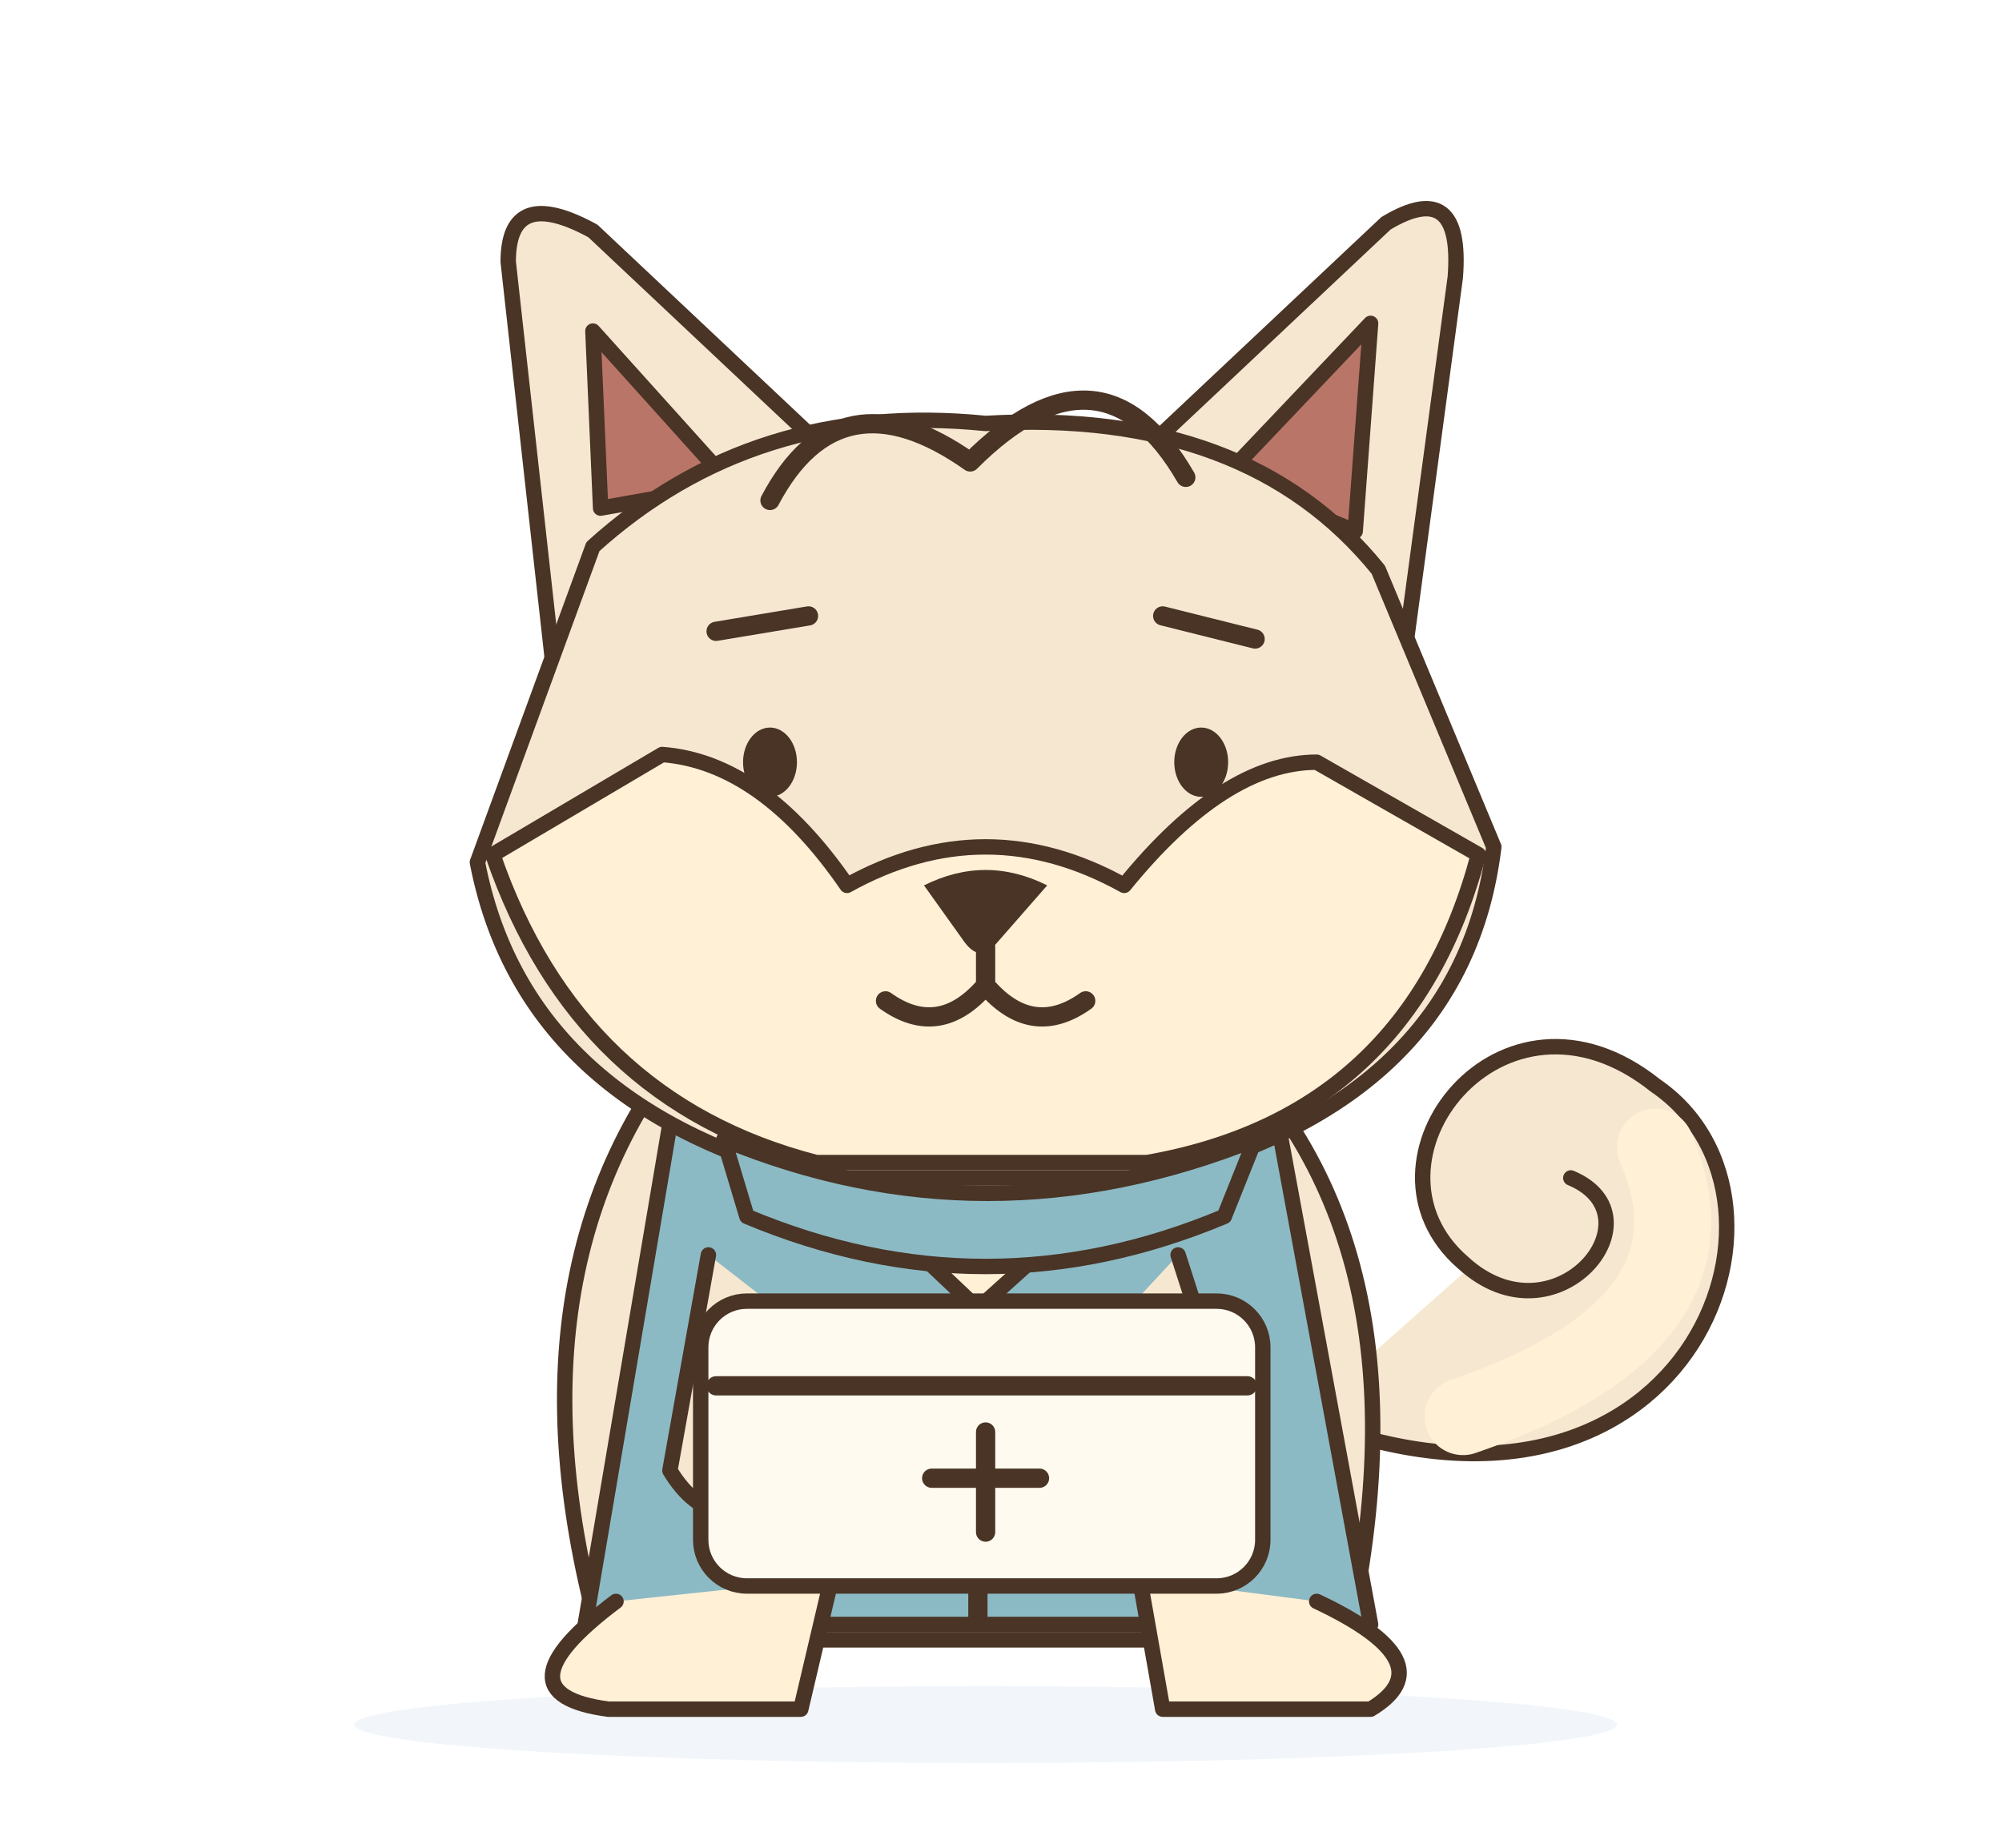
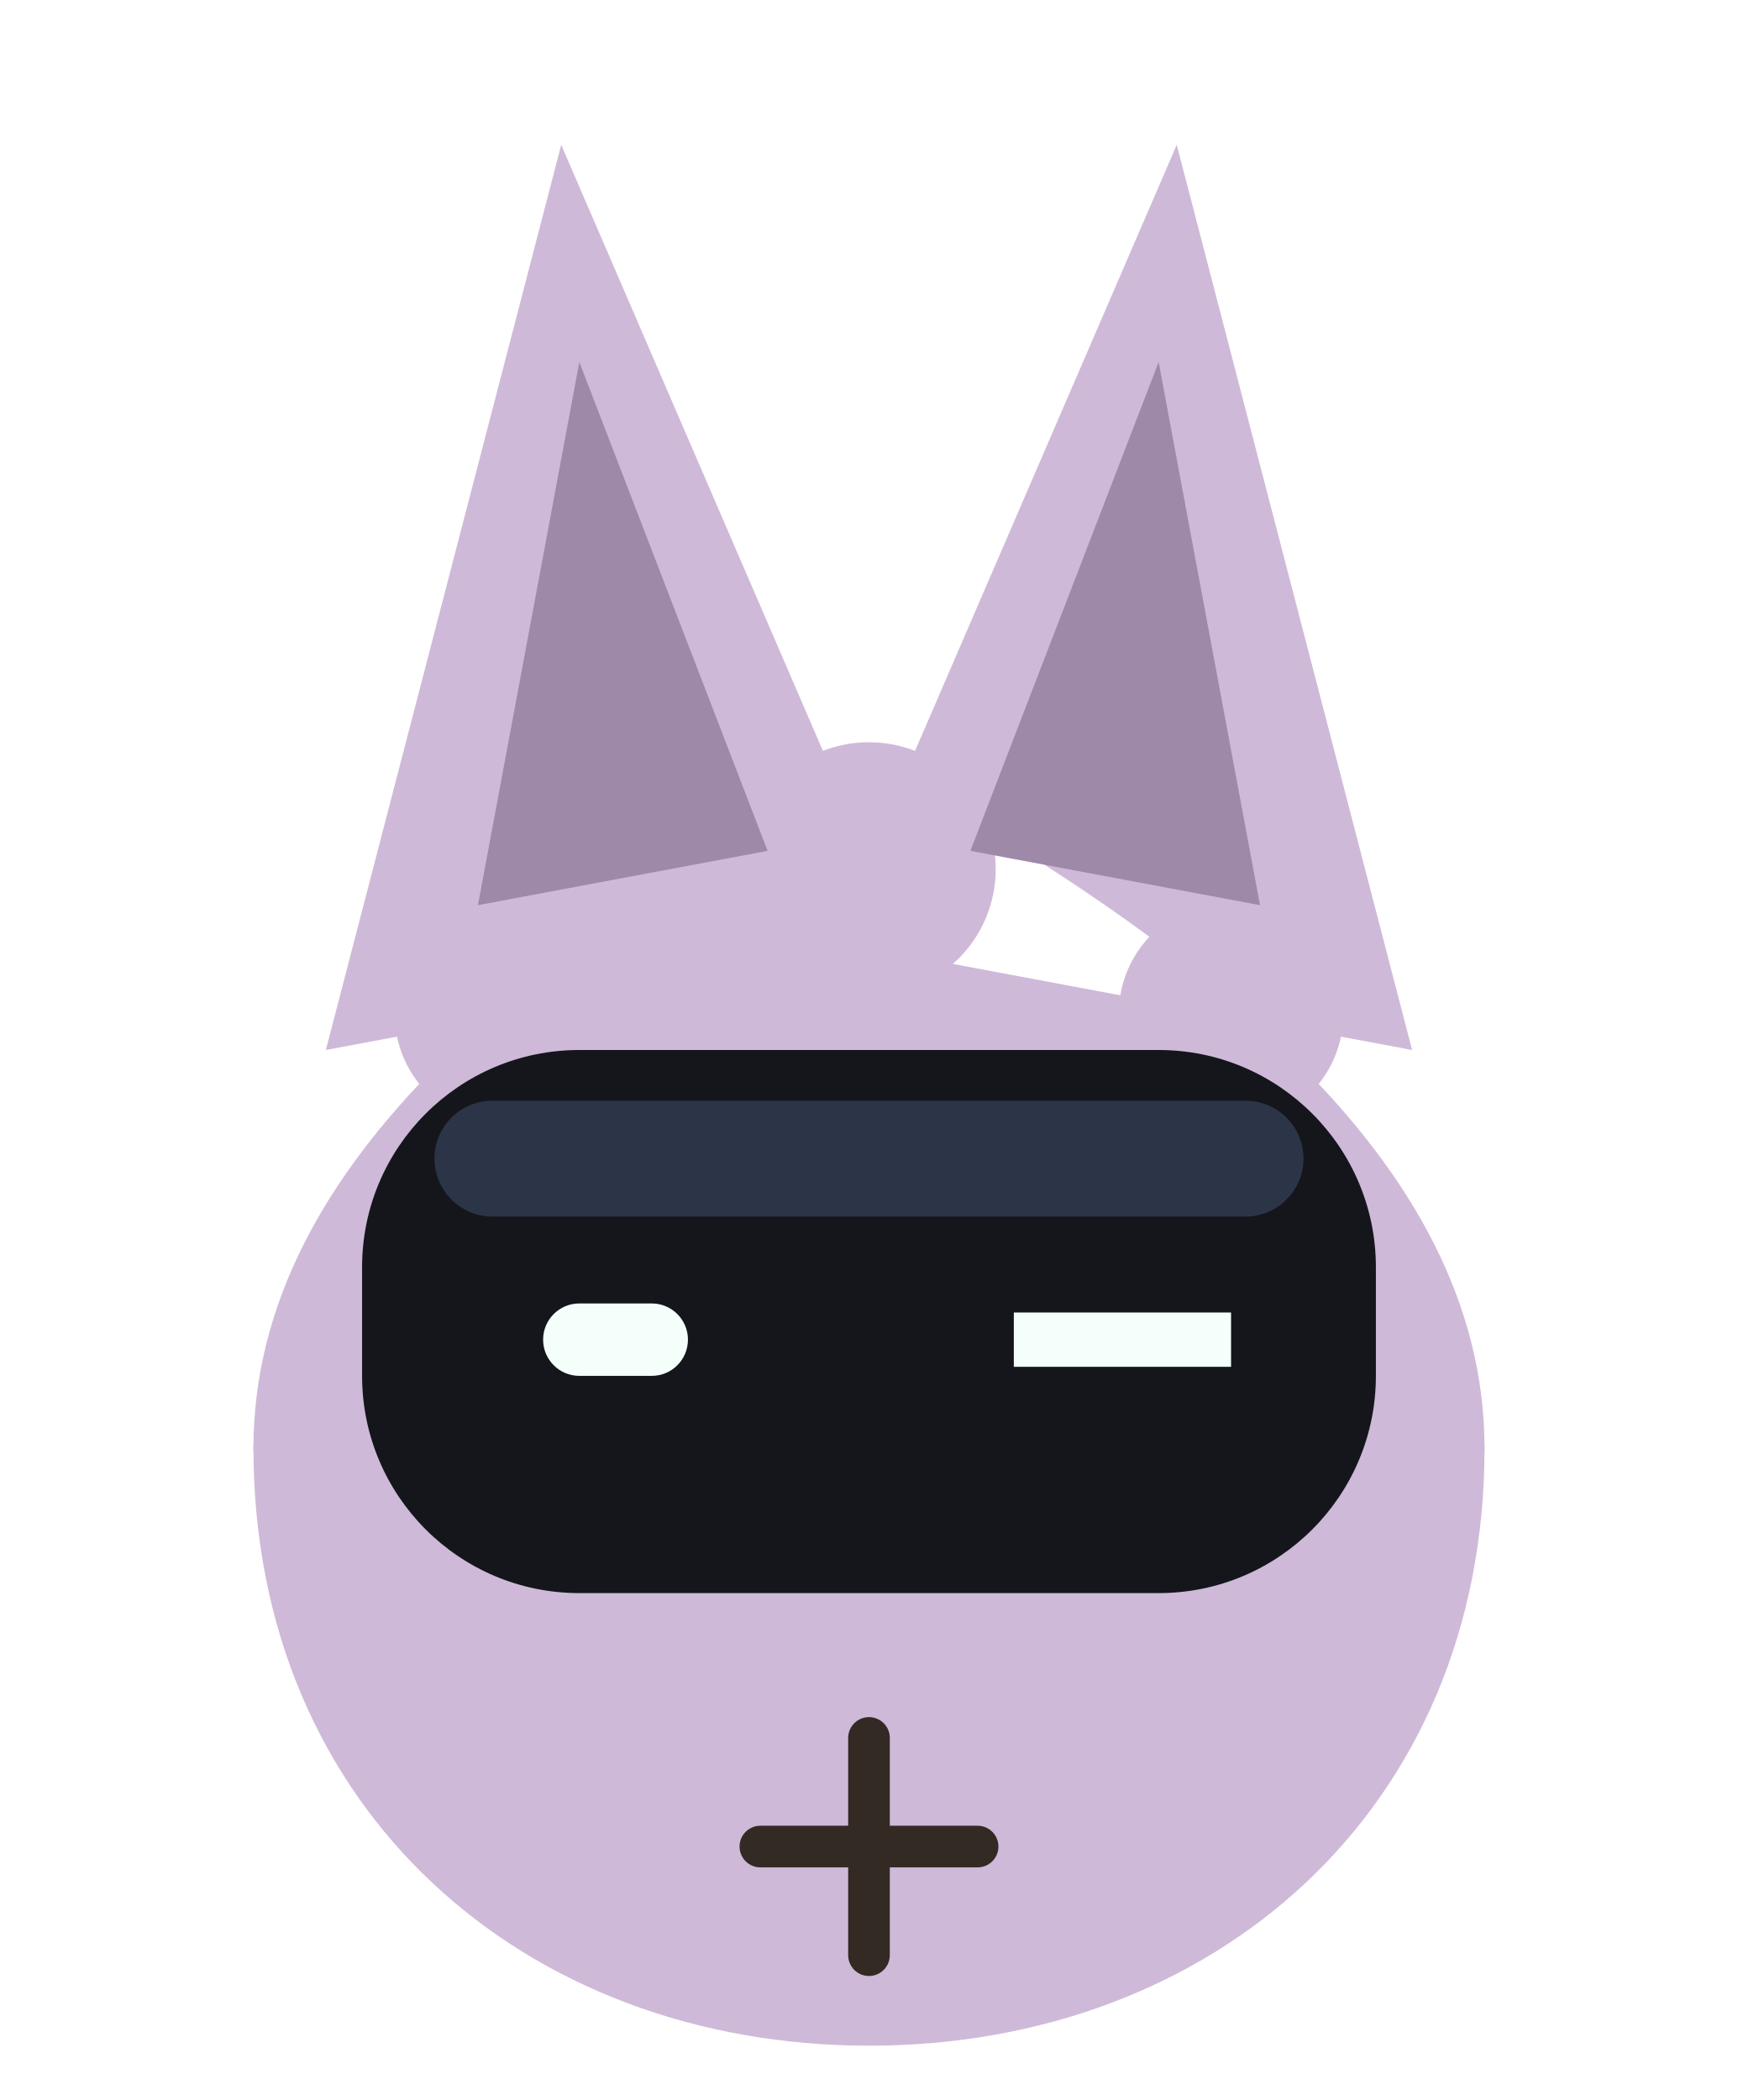
- <svg xmlns="http://www.w3.org/2000/svg" viewBox="0 0 260 240" fill="none" width="260" height="240">
-   <ellipse cx="128" cy="224" rx="82" ry="5" fill="#9cbce2" opacity=".13" />
-   <g>
-     <g stroke-linecap="round" stroke-linejoin="round" stroke-width="2">
-       <g>
-         <path d="M169 184C219 204 237 156 215 141C195 125 175 151 190 164C202 175 216 158 204 153" fill="#f6e8d0" stroke="#493426" />
-         <path d="M190 184Q225 172 215 149" stroke-width="10" stroke="#fff0d6" />
-       </g>
-       <path d="M92 132Q64 163 78 213H175Q187 159 155 132Z" fill="#f6e8d0" stroke="#493426" />
-       <path d="M111 144Q91 171 103 211H149Q158 171 136 144" fill="#fff0d6" stroke="#493426" />
-       <g fill="#8cbac4" stroke="#493426">
-         <path d="M87 146L108 152L127 170L147 152L166 146L178 211H76Z" />
-         <path d="M127 173V210M97 188H112M146 188H160" fill="none" stroke="#493426" stroke-width="2.5" />
-       </g>
-       <path d="M80 208Q64 220 79 222H104L108 205M148 205L151 222H178Q188 216 171 208" fill="#fff0d6" stroke="#493426" />
-       <g>
-         <g>
-           <path d="M72 88L66 34Q66 24 77 30L111 62Z" fill="#f6e8d0" stroke="#493426" />
-           <path d="M78 66L77 43L95 63Z" fill="#b97568" stroke="#493426" />
-         </g>
-         <g>
-           <path d="M146 61L180 29Q190 23 189 36L182 88Z" fill="#f6e8d0" stroke="#493426" />
-           <path d="M159 62L178 42L176 69Z" fill="#b97568" stroke="#493426" />
-         </g>
-         <path d="M77 71Q98 52 128 55Q162 53 179 74L194 110Q190 143 150 153H105Q68 143 62 112Z" fill="#f6e8d0" stroke="#493426" />
-         <path d="M64 111L86 98Q99 99 110 115Q128 105 146 115Q159 99 171 99L192 111Q183 145 149 151H106Q75 143 64 111Z" stroke="#493426" fill="#fff0d6" />
-         <g fill="none" stroke="#493426" stroke-width="2.5">
-           <path d="M93 82L105 80" />
-           <path d="M151 80L163 83" />
-         </g>
-         <g>
-           <ellipse cx="100" cy="99" rx="3.5" ry="4.5" fill="#493426" />
-           <ellipse cx="156" cy="99" rx="3.5" ry="4.5" fill="#493426" />
-         </g>
-         <path d="M120 115Q128 111 136 115L129 123Q127 125 125 122Z" fill="#493426" />
-         <path d="M115 130Q122 135 128 128Q134 135 141 130M128 123V128" fill="none" stroke="#493426" stroke-width="2.5" />
-         <path d="M94 148Q128 162 163 148L159 158Q128 171 97 158Z" fill="#8cbac4" stroke="#493426" />
-         <path d="M100 65Q109 48 126 60Q143 43 154 62" fill="none" stroke="#493426" stroke-width="2.5" />
-       </g>
-       <g>
-         <path d="M92 163L87 191Q93 201 104 193L110 177M153 163L162 191Q156 201 146 193L140 177" fill="#f6e8d0" stroke="#493426" />
-       </g>
-       <g>
-         <rect x="91" y="169" width="73" height="37" rx="6" fill="#fffaf0" stroke="#493426" stroke-width="2" />
-         <path d="M93 180H162" fill="none" stroke="#493426" stroke-width="2.5" />
-         <path d="M128 186V199M121 192H135" fill="none" stroke="#493426" stroke-width="2.5" />
-       </g>
-     </g>
+ <svg xmlns="http://www.w3.org/2000/svg" viewBox="8 2 48 58">
+   <path fill="#cfb9d8" d="M17 31 23.5 6 33 28ZM47 31 40.5 6 31 28ZM32 23c9 5 17 11 17 19 0 10-7.5 16.5-17 16.5S15 52 15 42c0-8 8-14 17-19z" />
+   <g fill="#cfb9d8">
+     <circle cx="22" cy="30" r="3.1" />
+     <circle cx="32" cy="26" r="3.5" />
+     <circle cx="42" cy="30" r="3.1" />
+     <circle cx="17.5" cy="42" r="2.5" />
+     <circle cx="46.5" cy="42" r="2.5" />
  </g>
+   <path fill="#9f89a8" d="M21.2 27 24 12 29.2 25.5ZM42.8 27 40 12 34.8 25.5Z" />
+   <rect x="18" y="31" width="28" height="15" rx="6" fill="#14161c" />
+   <rect x="20" y="32.4" width="24" height="3.2" rx="1.6" fill="#2c3548" />
+   <g fill="#f4fffc">
+     <rect x="23" y="38" width="4" height="2" rx="1" />
+     <path d="M36 39h6" fill="none" stroke="#f4fffc" stroke-width="1.5" />
+   </g>
+   <path d="M29 53h6m-3-3v6" fill="none" stroke="#332a24" stroke-width="1.15" stroke-linecap="round" stroke-linejoin="round" />
</svg>
